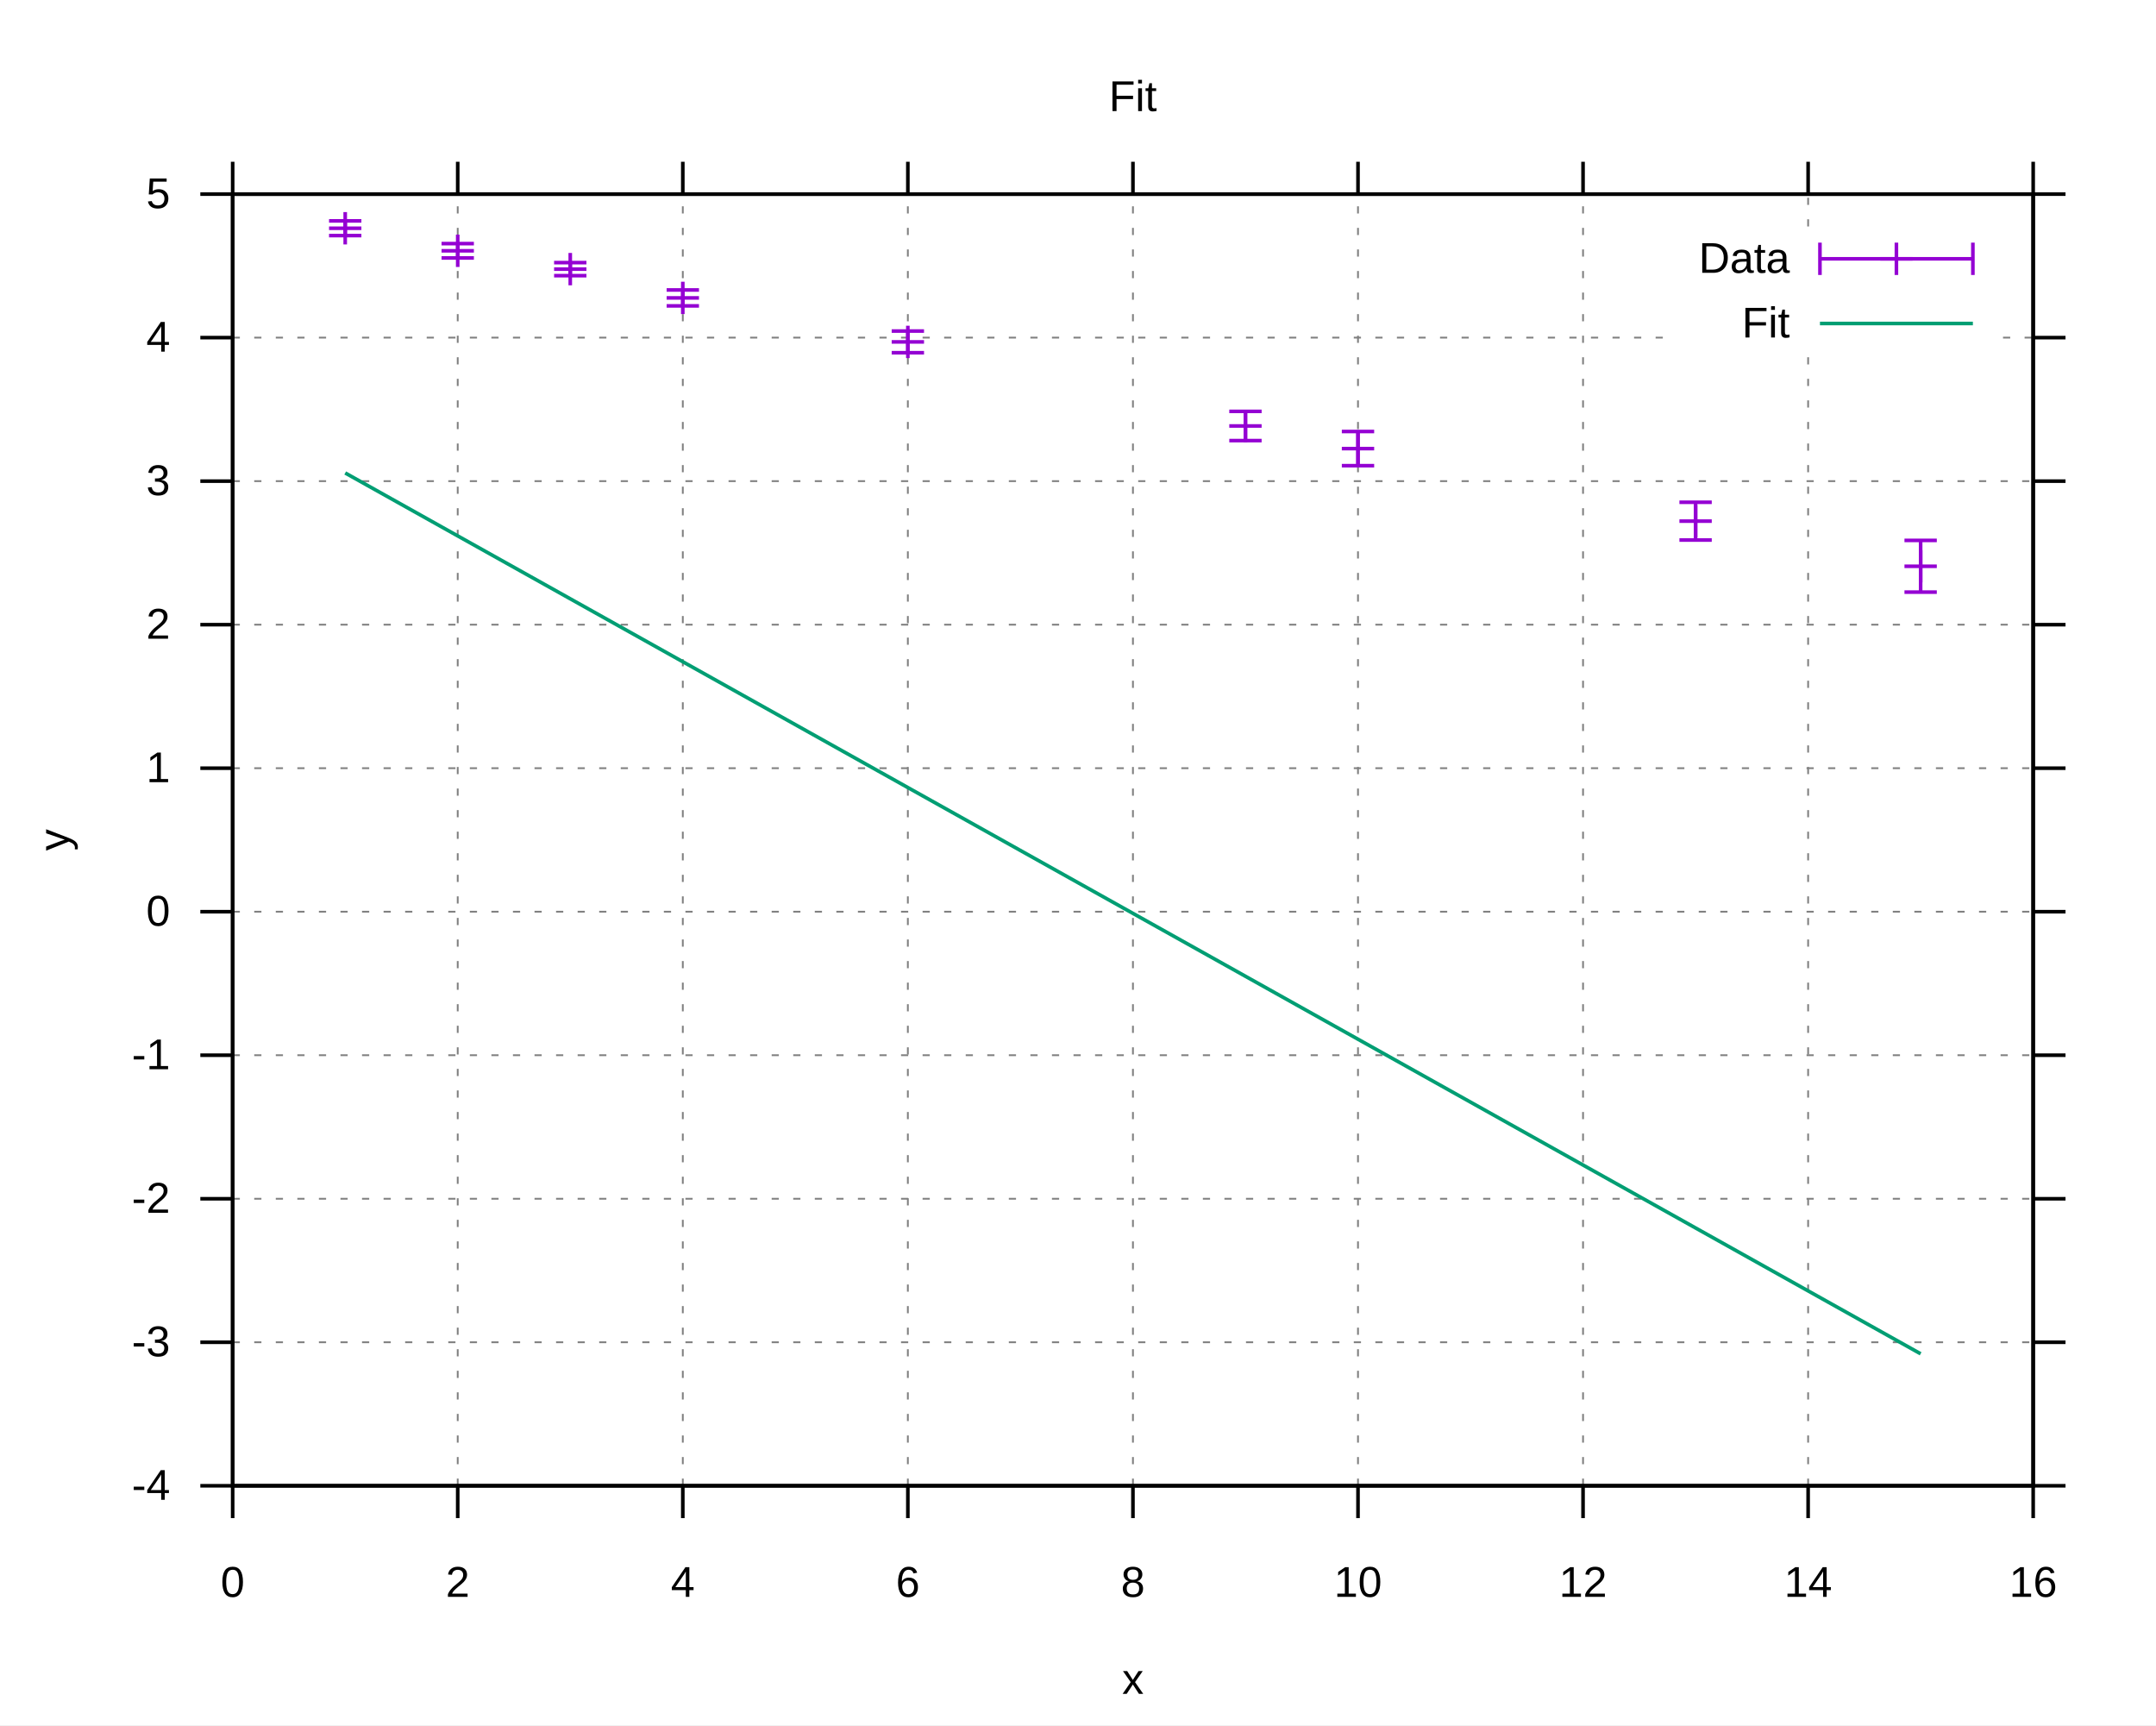
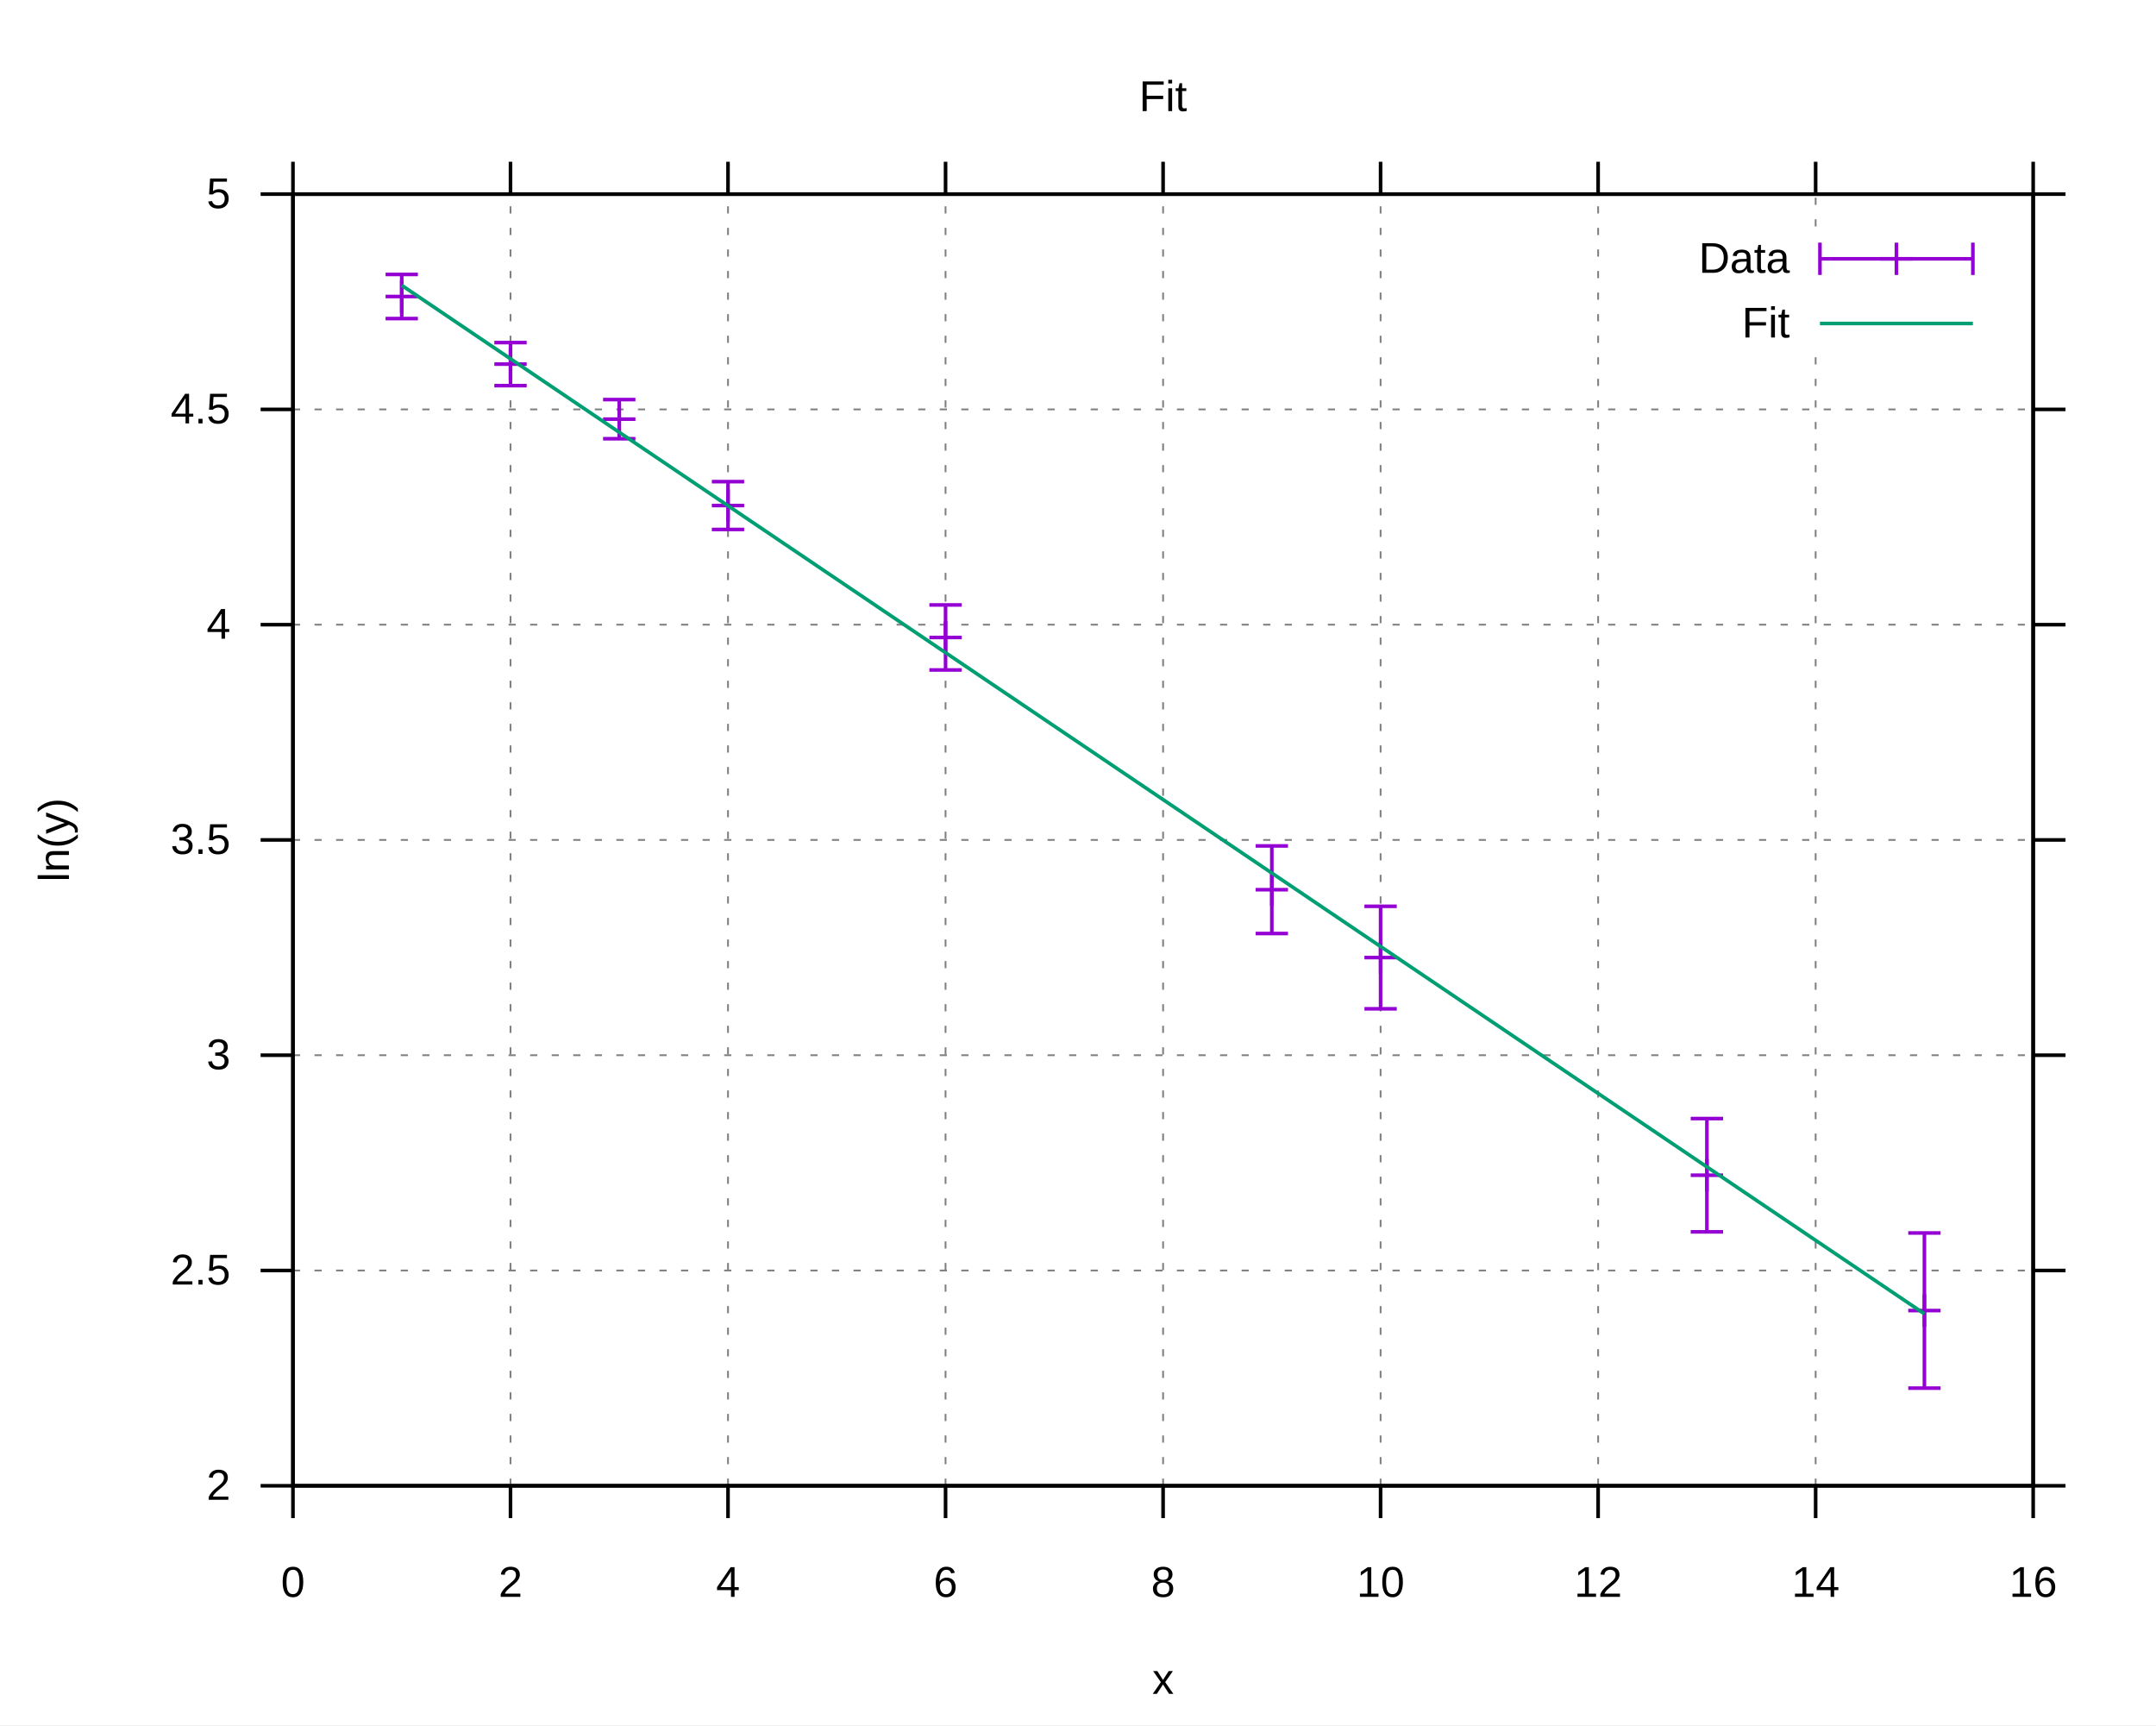
<svg xmlns="http://www.w3.org/2000/svg" xmlns:xlink="http://www.w3.org/1999/xlink" width="600" height="480" viewBox="0 0 600 480">
  <g id="gnuplot_canvas">
    <rect x="0" y="0" width="600" height="480" fill="#ffffff" />
    <defs>
      <circle id="gpDot" r="0.5" stroke-width="0.5" stroke="currentColor" />
      <path id="gpPt0" stroke-width="0.222" stroke="currentColor" d="M-1,0 h2 M0,-1 v2" />
      <path id="gpPt1" stroke-width="0.222" stroke="currentColor" d="M-1,-1 L1,1 M1,-1 L-1,1" />
      <path id="gpPt2" stroke-width="0.222" stroke="currentColor" d="M-1,0 L1,0 M0,-1 L0,1 M-1,-1 L1,1 M-1,1 L1,-1" />
      <rect id="gpPt3" stroke-width="0.222" stroke="currentColor" x="-1" y="-1" width="2" height="2" />
      <rect id="gpPt4" stroke-width="0.222" stroke="currentColor" fill="currentColor" x="-1" y="-1" width="2" height="2" />
      <circle id="gpPt5" stroke-width="0.222" stroke="currentColor" cx="0" cy="0" r="1" />
      <use xlink:href="#gpPt5" id="gpPt6" fill="currentColor" stroke="none" />
      <path id="gpPt7" stroke-width="0.222" stroke="currentColor" d="M0,-1.33 L-1.33,0.67 L1.33,0.67 z" />
      <use xlink:href="#gpPt7" id="gpPt8" fill="currentColor" stroke="none" />
      <use xlink:href="#gpPt7" id="gpPt9" stroke="currentColor" transform="rotate(180)" />
      <use xlink:href="#gpPt9" id="gpPt10" fill="currentColor" stroke="none" />
      <use xlink:href="#gpPt3" id="gpPt11" stroke="currentColor" transform="rotate(45)" />
      <use xlink:href="#gpPt11" id="gpPt12" fill="currentColor" stroke="none" />
      <path id="gpPt13" stroke-width="0.222" stroke="currentColor" d="M0,1.330 L1.265,0.411 L0.782,-1.067 L-0.782,-1.076 L-1.265,0.411 z" />
      <use xlink:href="#gpPt13" id="gpPt14" fill="currentColor" stroke="none" />
      <filter id="textbox" filterUnits="objectBoundingBox" x="0" y="0" height="1" width="1">
        <feFlood flood-color="#FFFFFF" flood-opacity="1" result="bgnd" />
        <feComposite in="SourceGraphic" in2="bgnd" operator="atop" />
      </filter>
      <filter id="greybox" filterUnits="objectBoundingBox" x="0" y="0" height="1" width="1">
        <feFlood flood-color="lightgrey" flood-opacity="1" result="grey" />
        <feComposite in="SourceGraphic" in2="grey" operator="atop" />
      </filter>
    </defs>
    <g fill="none" color="#FFFFFF" stroke="currentColor" stroke-width="1.00" stroke-linecap="butt" stroke-linejoin="miter">
</g>
    <g fill="none" color="black" stroke="currentColor" stroke-width="1.00" stroke-linecap="butt" stroke-linejoin="miter">
</g>
    <g fill="none" color="black" stroke="black" stroke-width="0.50" stroke-linecap="butt" stroke-linejoin="miter">
</g>
    <g fill="none" color="gray" stroke="currentColor" stroke-width="0.50" stroke-linecap="butt" stroke-linejoin="miter">
-       <path stroke="gray" stroke-dasharray="2,4" class="gridline" d="M64.75,413.40 L565.82,413.40  " />
-     </g>
-     <g fill="none" color="gray" stroke="gray" stroke-width="1.00" stroke-linecap="butt" stroke-linejoin="miter">
- </g>
-     <g fill="none" color="black" stroke="currentColor" stroke-width="1.00" stroke-linecap="butt" stroke-linejoin="miter">
-       <path stroke="black" d="M64.75,413.40 L55.75,413.40 M565.82,413.40 L574.82,413.40  " />
-       <g transform="translate(47.36,417.30)" stroke="none" fill="black" font-family="Arial" font-size="12.00" text-anchor="end">
-         <text>
-           <tspan font-family="Arial">-4</tspan>
-         </text>
-       </g>
-     </g>
-     <g fill="none" color="black" stroke="currentColor" stroke-width="1.00" stroke-linecap="butt" stroke-linejoin="miter">
- </g>
-     <g fill="none" color="black" stroke="black" stroke-width="0.50" stroke-linecap="butt" stroke-linejoin="miter">
- </g>
-     <g fill="none" color="gray" stroke="currentColor" stroke-width="0.50" stroke-linecap="butt" stroke-linejoin="miter">
-       <path stroke="gray" stroke-dasharray="2,4" class="gridline" d="M64.75,373.47 L565.82,373.47  " />
-     </g>
-     <g fill="none" color="gray" stroke="gray" stroke-width="1.00" stroke-linecap="butt" stroke-linejoin="miter">
- </g>
-     <g fill="none" color="black" stroke="currentColor" stroke-width="1.00" stroke-linecap="butt" stroke-linejoin="miter">
-       <path stroke="black" d="M64.75,373.47 L55.75,373.47 M565.82,373.47 L574.82,373.47  " />
-       <g transform="translate(47.36,377.37)" stroke="none" fill="black" font-family="Arial" font-size="12.00" text-anchor="end">
-         <text>
-           <tspan font-family="Arial">-3</tspan>
-         </text>
-       </g>
-     </g>
-     <g fill="none" color="black" stroke="currentColor" stroke-width="1.00" stroke-linecap="butt" stroke-linejoin="miter">
- </g>
-     <g fill="none" color="black" stroke="black" stroke-width="0.50" stroke-linecap="butt" stroke-linejoin="miter">
- </g>
-     <g fill="none" color="gray" stroke="currentColor" stroke-width="0.50" stroke-linecap="butt" stroke-linejoin="miter">
-       <path stroke="gray" stroke-dasharray="2,4" class="gridline" d="M64.75,333.54 L565.82,333.54  " />
-     </g>
-     <g fill="none" color="gray" stroke="gray" stroke-width="1.00" stroke-linecap="butt" stroke-linejoin="miter">
- </g>
-     <g fill="none" color="black" stroke="currentColor" stroke-width="1.00" stroke-linecap="butt" stroke-linejoin="miter">
-       <path stroke="black" d="M64.75,333.54 L55.75,333.54 M565.82,333.54 L574.82,333.54  " />
-       <g transform="translate(47.36,337.44)" stroke="none" fill="black" font-family="Arial" font-size="12.00" text-anchor="end">
-         <text>
-           <tspan font-family="Arial">-2</tspan>
-         </text>
-       </g>
-     </g>
-     <g fill="none" color="black" stroke="currentColor" stroke-width="1.00" stroke-linecap="butt" stroke-linejoin="miter">
- </g>
-     <g fill="none" color="black" stroke="black" stroke-width="0.50" stroke-linecap="butt" stroke-linejoin="miter">
- </g>
-     <g fill="none" color="gray" stroke="currentColor" stroke-width="0.50" stroke-linecap="butt" stroke-linejoin="miter">
-       <path stroke="gray" stroke-dasharray="2,4" class="gridline" d="M64.75,293.60 L565.82,293.60  " />
-     </g>
-     <g fill="none" color="gray" stroke="gray" stroke-width="1.00" stroke-linecap="butt" stroke-linejoin="miter">
- </g>
-     <g fill="none" color="black" stroke="currentColor" stroke-width="1.00" stroke-linecap="butt" stroke-linejoin="miter">
-       <path stroke="black" d="M64.75,293.60 L55.75,293.60 M565.82,293.60 L574.82,293.60  " />
-       <g transform="translate(47.36,297.50)" stroke="none" fill="black" font-family="Arial" font-size="12.00" text-anchor="end">
-         <text>
-           <tspan font-family="Arial">-1</tspan>
-         </text>
-       </g>
-     </g>
-     <g fill="none" color="black" stroke="currentColor" stroke-width="1.00" stroke-linecap="butt" stroke-linejoin="miter">
- </g>
-     <g fill="none" color="black" stroke="black" stroke-width="0.50" stroke-linecap="butt" stroke-linejoin="miter">
- </g>
-     <g fill="none" color="gray" stroke="currentColor" stroke-width="0.50" stroke-linecap="butt" stroke-linejoin="miter">
-       <path stroke="gray" stroke-dasharray="2,4" class="gridline" d="M64.75,253.67 L565.82,253.67  " />
-     </g>
-     <g fill="none" color="gray" stroke="gray" stroke-width="1.00" stroke-linecap="butt" stroke-linejoin="miter">
- </g>
-     <g fill="none" color="black" stroke="currentColor" stroke-width="1.00" stroke-linecap="butt" stroke-linejoin="miter">
-       <path stroke="black" d="M64.75,253.67 L55.75,253.67 M565.82,253.67 L574.82,253.67  " />
-       <g transform="translate(47.36,257.57)" stroke="none" fill="black" font-family="Arial" font-size="12.00" text-anchor="end">
+       <path stroke="gray" stroke-dasharray="2,4" class="gridline" d="M81.53,413.40 L565.82,413.40  " />
+     </g>
+     <g fill="none" color="gray" stroke="gray" stroke-width="1.00" stroke-linecap="butt" stroke-linejoin="miter">
+ </g>
+     <g fill="none" color="black" stroke="currentColor" stroke-width="1.00" stroke-linecap="butt" stroke-linejoin="miter">
+       <path stroke="black" d="M81.53,413.40 L72.53,413.40 M565.82,413.40 L574.82,413.40  " />
+       <g transform="translate(64.14,417.30)" stroke="none" fill="black" font-family="Arial" font-size="12.00" text-anchor="end">
+         <text>
+           <tspan font-family="Arial"> 2</tspan>
+         </text>
+       </g>
+     </g>
+     <g fill="none" color="black" stroke="currentColor" stroke-width="1.00" stroke-linecap="butt" stroke-linejoin="miter">
+ </g>
+     <g fill="none" color="black" stroke="black" stroke-width="0.50" stroke-linecap="butt" stroke-linejoin="miter">
+ </g>
+     <g fill="none" color="gray" stroke="currentColor" stroke-width="0.50" stroke-linecap="butt" stroke-linejoin="miter">
+       <path stroke="gray" stroke-dasharray="2,4" class="gridline" d="M81.53,353.50 L565.82,353.50  " />
+     </g>
+     <g fill="none" color="gray" stroke="gray" stroke-width="1.00" stroke-linecap="butt" stroke-linejoin="miter">
+ </g>
+     <g fill="none" color="black" stroke="currentColor" stroke-width="1.00" stroke-linecap="butt" stroke-linejoin="miter">
+       <path stroke="black" d="M81.53,353.50 L72.53,353.50 M565.82,353.50 L574.82,353.50  " />
+       <g transform="translate(64.14,357.40)" stroke="none" fill="black" font-family="Arial" font-size="12.00" text-anchor="end">
+         <text>
+           <tspan font-family="Arial"> 2.5</tspan>
+         </text>
+       </g>
+     </g>
+     <g fill="none" color="black" stroke="currentColor" stroke-width="1.00" stroke-linecap="butt" stroke-linejoin="miter">
+ </g>
+     <g fill="none" color="black" stroke="black" stroke-width="0.50" stroke-linecap="butt" stroke-linejoin="miter">
+ </g>
+     <g fill="none" color="gray" stroke="currentColor" stroke-width="0.50" stroke-linecap="butt" stroke-linejoin="miter">
+       <path stroke="gray" stroke-dasharray="2,4" class="gridline" d="M81.53,293.60 L565.82,293.60  " />
+     </g>
+     <g fill="none" color="gray" stroke="gray" stroke-width="1.00" stroke-linecap="butt" stroke-linejoin="miter">
+ </g>
+     <g fill="none" color="black" stroke="currentColor" stroke-width="1.00" stroke-linecap="butt" stroke-linejoin="miter">
+       <path stroke="black" d="M81.53,293.60 L72.53,293.60 M565.82,293.60 L574.82,293.60  " />
+       <g transform="translate(64.14,297.50)" stroke="none" fill="black" font-family="Arial" font-size="12.00" text-anchor="end">
+         <text>
+           <tspan font-family="Arial"> 3</tspan>
+         </text>
+       </g>
+     </g>
+     <g fill="none" color="black" stroke="currentColor" stroke-width="1.00" stroke-linecap="butt" stroke-linejoin="miter">
+ </g>
+     <g fill="none" color="black" stroke="black" stroke-width="0.50" stroke-linecap="butt" stroke-linejoin="miter">
+ </g>
+     <g fill="none" color="gray" stroke="currentColor" stroke-width="0.50" stroke-linecap="butt" stroke-linejoin="miter">
+       <path stroke="gray" stroke-dasharray="2,4" class="gridline" d="M81.53,233.70 L565.82,233.70  " />
+     </g>
+     <g fill="none" color="gray" stroke="gray" stroke-width="1.00" stroke-linecap="butt" stroke-linejoin="miter">
+ </g>
+     <g fill="none" color="black" stroke="currentColor" stroke-width="1.00" stroke-linecap="butt" stroke-linejoin="miter">
+       <path stroke="black" d="M81.53,233.70 L72.53,233.70 M565.82,233.70 L574.82,233.70  " />
+       <g transform="translate(64.14,237.60)" stroke="none" fill="black" font-family="Arial" font-size="12.00" text-anchor="end">
+         <text>
+           <tspan font-family="Arial"> 3.5</tspan>
+         </text>
+       </g>
+     </g>
+     <g fill="none" color="black" stroke="currentColor" stroke-width="1.00" stroke-linecap="butt" stroke-linejoin="miter">
+ </g>
+     <g fill="none" color="black" stroke="black" stroke-width="0.50" stroke-linecap="butt" stroke-linejoin="miter">
+ </g>
+     <g fill="none" color="gray" stroke="currentColor" stroke-width="0.50" stroke-linecap="butt" stroke-linejoin="miter">
+       <path stroke="gray" stroke-dasharray="2,4" class="gridline" d="M81.53,173.81 L565.82,173.81  " />
+     </g>
+     <g fill="none" color="gray" stroke="gray" stroke-width="1.00" stroke-linecap="butt" stroke-linejoin="miter">
+ </g>
+     <g fill="none" color="black" stroke="currentColor" stroke-width="1.00" stroke-linecap="butt" stroke-linejoin="miter">
+       <path stroke="black" d="M81.53,173.81 L72.53,173.81 M565.82,173.81 L574.82,173.81  " />
+       <g transform="translate(64.14,177.71)" stroke="none" fill="black" font-family="Arial" font-size="12.00" text-anchor="end">
+         <text>
+           <tspan font-family="Arial"> 4</tspan>
+         </text>
+       </g>
+     </g>
+     <g fill="none" color="black" stroke="currentColor" stroke-width="1.00" stroke-linecap="butt" stroke-linejoin="miter">
+ </g>
+     <g fill="none" color="black" stroke="black" stroke-width="0.50" stroke-linecap="butt" stroke-linejoin="miter">
+ </g>
+     <g fill="none" color="gray" stroke="currentColor" stroke-width="0.50" stroke-linecap="butt" stroke-linejoin="miter">
+       <path stroke="gray" stroke-dasharray="2,4" class="gridline" d="M81.53,113.91 L565.82,113.91  " />
+     </g>
+     <g fill="none" color="gray" stroke="gray" stroke-width="1.00" stroke-linecap="butt" stroke-linejoin="miter">
+ </g>
+     <g fill="none" color="black" stroke="currentColor" stroke-width="1.00" stroke-linecap="butt" stroke-linejoin="miter">
+       <path stroke="black" d="M81.53,113.91 L72.53,113.91 M565.82,113.91 L574.82,113.91  " />
+       <g transform="translate(64.14,117.81)" stroke="none" fill="black" font-family="Arial" font-size="12.00" text-anchor="end">
+         <text>
+           <tspan font-family="Arial"> 4.5</tspan>
+         </text>
+       </g>
+     </g>
+     <g fill="none" color="black" stroke="currentColor" stroke-width="1.00" stroke-linecap="butt" stroke-linejoin="miter">
+ </g>
+     <g fill="none" color="black" stroke="black" stroke-width="0.50" stroke-linecap="butt" stroke-linejoin="miter">
+ </g>
+     <g fill="none" color="gray" stroke="currentColor" stroke-width="0.50" stroke-linecap="butt" stroke-linejoin="miter">
+       <path stroke="gray" stroke-dasharray="2,4" class="gridline" d="M81.53,54.01 L565.82,54.01  " />
+     </g>
+     <g fill="none" color="gray" stroke="gray" stroke-width="1.00" stroke-linecap="butt" stroke-linejoin="miter">
+ </g>
+     <g fill="none" color="black" stroke="currentColor" stroke-width="1.00" stroke-linecap="butt" stroke-linejoin="miter">
+       <path stroke="black" d="M81.53,54.01 L72.53,54.01 M565.82,54.01 L574.82,54.01  " />
+       <g transform="translate(64.14,57.91)" stroke="none" fill="black" font-family="Arial" font-size="12.00" text-anchor="end">
+         <text>
+           <tspan font-family="Arial"> 5</tspan>
+         </text>
+       </g>
+     </g>
+     <g fill="none" color="black" stroke="currentColor" stroke-width="1.00" stroke-linecap="butt" stroke-linejoin="miter">
+ </g>
+     <g fill="none" color="black" stroke="black" stroke-width="0.50" stroke-linecap="butt" stroke-linejoin="miter">
+ </g>
+     <g fill="none" color="gray" stroke="currentColor" stroke-width="0.50" stroke-linecap="butt" stroke-linejoin="miter">
+       <path stroke="gray" stroke-dasharray="2,4" class="gridline" d="M81.53,413.40 L81.53,54.01  " />
+     </g>
+     <g fill="none" color="gray" stroke="gray" stroke-width="1.00" stroke-linecap="butt" stroke-linejoin="miter">
+ </g>
+     <g fill="none" color="black" stroke="currentColor" stroke-width="1.00" stroke-linecap="butt" stroke-linejoin="miter">
+       <path stroke="black" d="M81.53,413.40 L81.53,422.40 M81.53,54.01 L81.53,45.01  " />
+       <g transform="translate(81.53,444.30)" stroke="none" fill="black" font-family="Arial" font-size="12.00" text-anchor="middle">
        <text>
          <tspan font-family="Arial"> 0</tspan>
        </text>
      </g>
    </g>
    <g fill="none" color="black" stroke="currentColor" stroke-width="1.00" stroke-linecap="butt" stroke-linejoin="miter">
</g>
    <g fill="none" color="black" stroke="black" stroke-width="0.50" stroke-linecap="butt" stroke-linejoin="miter">
</g>
    <g fill="none" color="gray" stroke="currentColor" stroke-width="0.50" stroke-linecap="butt" stroke-linejoin="miter">
-       <path stroke="gray" stroke-dasharray="2,4" class="gridline" d="M64.75,213.74 L565.82,213.74  " />
-     </g>
-     <g fill="none" color="gray" stroke="gray" stroke-width="1.00" stroke-linecap="butt" stroke-linejoin="miter">
- </g>
-     <g fill="none" color="black" stroke="currentColor" stroke-width="1.00" stroke-linecap="butt" stroke-linejoin="miter">
-       <path stroke="black" d="M64.75,213.74 L55.75,213.74 M565.82,213.74 L574.82,213.74  " />
-       <g transform="translate(47.36,217.64)" stroke="none" fill="black" font-family="Arial" font-size="12.00" text-anchor="end">
-         <text>
-           <tspan font-family="Arial"> 1</tspan>
-         </text>
-       </g>
-     </g>
-     <g fill="none" color="black" stroke="currentColor" stroke-width="1.00" stroke-linecap="butt" stroke-linejoin="miter">
- </g>
-     <g fill="none" color="black" stroke="black" stroke-width="0.50" stroke-linecap="butt" stroke-linejoin="miter">
- </g>
-     <g fill="none" color="gray" stroke="currentColor" stroke-width="0.50" stroke-linecap="butt" stroke-linejoin="miter">
-       <path stroke="gray" stroke-dasharray="2,4" class="gridline" d="M64.75,173.81 L565.82,173.81  " />
-     </g>
-     <g fill="none" color="gray" stroke="gray" stroke-width="1.00" stroke-linecap="butt" stroke-linejoin="miter">
- </g>
-     <g fill="none" color="black" stroke="currentColor" stroke-width="1.00" stroke-linecap="butt" stroke-linejoin="miter">
-       <path stroke="black" d="M64.75,173.81 L55.75,173.81 M565.82,173.81 L574.82,173.81  " />
-       <g transform="translate(47.36,177.71)" stroke="none" fill="black" font-family="Arial" font-size="12.00" text-anchor="end">
+       <path stroke="gray" stroke-dasharray="2,4" class="gridline" d="M142.07,413.40 L142.07,54.01  " />
+     </g>
+     <g fill="none" color="gray" stroke="gray" stroke-width="1.00" stroke-linecap="butt" stroke-linejoin="miter">
+ </g>
+     <g fill="none" color="black" stroke="currentColor" stroke-width="1.00" stroke-linecap="butt" stroke-linejoin="miter">
+       <path stroke="black" d="M142.07,413.40 L142.07,422.40 M142.07,54.01 L142.07,45.01  " />
+       <g transform="translate(142.07,444.30)" stroke="none" fill="black" font-family="Arial" font-size="12.00" text-anchor="middle">
        <text>
          <tspan font-family="Arial"> 2</tspan>
        </text>
      </g>
    </g>
    <g fill="none" color="black" stroke="currentColor" stroke-width="1.00" stroke-linecap="butt" stroke-linejoin="miter">
</g>
    <g fill="none" color="black" stroke="black" stroke-width="0.50" stroke-linecap="butt" stroke-linejoin="miter">
</g>
    <g fill="none" color="gray" stroke="currentColor" stroke-width="0.50" stroke-linecap="butt" stroke-linejoin="miter">
-       <path stroke="gray" stroke-dasharray="2,4" class="gridline" d="M64.75,133.87 L565.82,133.87  " />
-     </g>
-     <g fill="none" color="gray" stroke="gray" stroke-width="1.00" stroke-linecap="butt" stroke-linejoin="miter">
- </g>
-     <g fill="none" color="black" stroke="currentColor" stroke-width="1.00" stroke-linecap="butt" stroke-linejoin="miter">
-       <path stroke="black" d="M64.75,133.87 L55.75,133.87 M565.82,133.87 L574.82,133.87  " />
-       <g transform="translate(47.36,137.77)" stroke="none" fill="black" font-family="Arial" font-size="12.00" text-anchor="end">
-         <text>
-           <tspan font-family="Arial"> 3</tspan>
-         </text>
-       </g>
-     </g>
-     <g fill="none" color="black" stroke="currentColor" stroke-width="1.00" stroke-linecap="butt" stroke-linejoin="miter">
- </g>
-     <g fill="none" color="black" stroke="black" stroke-width="0.50" stroke-linecap="butt" stroke-linejoin="miter">
- </g>
-     <g fill="none" color="gray" stroke="currentColor" stroke-width="0.50" stroke-linecap="butt" stroke-linejoin="miter">
-       <path stroke="gray" stroke-dasharray="2,4" class="gridline" d="M64.75,93.94 L464.53,93.94 M557.43,93.94 L565.82,93.94  " />
-     </g>
-     <g fill="none" color="gray" stroke="gray" stroke-width="1.00" stroke-linecap="butt" stroke-linejoin="miter">
- </g>
-     <g fill="none" color="black" stroke="currentColor" stroke-width="1.00" stroke-linecap="butt" stroke-linejoin="miter">
-       <path stroke="black" d="M64.75,93.94 L55.75,93.94 M565.82,93.94 L574.82,93.94  " />
-       <g transform="translate(47.36,97.84)" stroke="none" fill="black" font-family="Arial" font-size="12.00" text-anchor="end">
+       <path stroke="gray" stroke-dasharray="2,4" class="gridline" d="M202.60,413.40 L202.60,54.01  " />
+     </g>
+     <g fill="none" color="gray" stroke="gray" stroke-width="1.00" stroke-linecap="butt" stroke-linejoin="miter">
+ </g>
+     <g fill="none" color="black" stroke="currentColor" stroke-width="1.00" stroke-linecap="butt" stroke-linejoin="miter">
+       <path stroke="black" d="M202.60,413.40 L202.60,422.40 M202.60,54.01 L202.60,45.01  " />
+       <g transform="translate(202.60,444.30)" stroke="none" fill="black" font-family="Arial" font-size="12.00" text-anchor="middle">
        <text>
          <tspan font-family="Arial"> 4</tspan>
        </text>
      </g>
    </g>
    <g fill="none" color="black" stroke="currentColor" stroke-width="1.00" stroke-linecap="butt" stroke-linejoin="miter">
</g>
    <g fill="none" color="black" stroke="black" stroke-width="0.50" stroke-linecap="butt" stroke-linejoin="miter">
</g>
    <g fill="none" color="gray" stroke="currentColor" stroke-width="0.50" stroke-linecap="butt" stroke-linejoin="miter">
-       <path stroke="gray" stroke-dasharray="2,4" class="gridline" d="M64.75,54.01 L565.82,54.01  " />
-     </g>
-     <g fill="none" color="gray" stroke="gray" stroke-width="1.00" stroke-linecap="butt" stroke-linejoin="miter">
- </g>
-     <g fill="none" color="black" stroke="currentColor" stroke-width="1.00" stroke-linecap="butt" stroke-linejoin="miter">
-       <path stroke="black" d="M64.75,54.01 L55.75,54.01 M565.82,54.01 L574.82,54.01  " />
-       <g transform="translate(47.36,57.91)" stroke="none" fill="black" font-family="Arial" font-size="12.00" text-anchor="end">
-         <text>
-           <tspan font-family="Arial"> 5</tspan>
-         </text>
-       </g>
-     </g>
-     <g fill="none" color="black" stroke="currentColor" stroke-width="1.00" stroke-linecap="butt" stroke-linejoin="miter">
- </g>
-     <g fill="none" color="black" stroke="black" stroke-width="0.50" stroke-linecap="butt" stroke-linejoin="miter">
- </g>
-     <g fill="none" color="gray" stroke="currentColor" stroke-width="0.50" stroke-linecap="butt" stroke-linejoin="miter">
-       <path stroke="gray" stroke-dasharray="2,4" class="gridline" d="M64.75,413.40 L64.75,54.01  " />
-     </g>
-     <g fill="none" color="gray" stroke="gray" stroke-width="1.00" stroke-linecap="butt" stroke-linejoin="miter">
- </g>
-     <g fill="none" color="black" stroke="currentColor" stroke-width="1.00" stroke-linecap="butt" stroke-linejoin="miter">
-       <path stroke="black" d="M64.75,413.40 L64.75,422.40 M64.75,54.01 L64.75,45.01  " />
-       <g transform="translate(64.75,444.30)" stroke="none" fill="black" font-family="Arial" font-size="12.00" text-anchor="middle">
-         <text>
-           <tspan font-family="Arial"> 0</tspan>
-         </text>
-       </g>
-     </g>
-     <g fill="none" color="black" stroke="currentColor" stroke-width="1.00" stroke-linecap="butt" stroke-linejoin="miter">
- </g>
-     <g fill="none" color="black" stroke="black" stroke-width="0.50" stroke-linecap="butt" stroke-linejoin="miter">
- </g>
-     <g fill="none" color="gray" stroke="currentColor" stroke-width="0.50" stroke-linecap="butt" stroke-linejoin="miter">
-       <path stroke="gray" stroke-dasharray="2,4" class="gridline" d="M127.38,413.40 L127.38,54.01  " />
-     </g>
-     <g fill="none" color="gray" stroke="gray" stroke-width="1.00" stroke-linecap="butt" stroke-linejoin="miter">
- </g>
-     <g fill="none" color="black" stroke="currentColor" stroke-width="1.00" stroke-linecap="butt" stroke-linejoin="miter">
-       <path stroke="black" d="M127.38,413.40 L127.38,422.40 M127.38,54.01 L127.38,45.01  " />
-       <g transform="translate(127.38,444.30)" stroke="none" fill="black" font-family="Arial" font-size="12.00" text-anchor="middle">
-         <text>
-           <tspan font-family="Arial"> 2</tspan>
-         </text>
-       </g>
-     </g>
-     <g fill="none" color="black" stroke="currentColor" stroke-width="1.00" stroke-linecap="butt" stroke-linejoin="miter">
- </g>
-     <g fill="none" color="black" stroke="black" stroke-width="0.50" stroke-linecap="butt" stroke-linejoin="miter">
- </g>
-     <g fill="none" color="gray" stroke="currentColor" stroke-width="0.50" stroke-linecap="butt" stroke-linejoin="miter">
-       <path stroke="gray" stroke-dasharray="2,4" class="gridline" d="M190.02,413.40 L190.02,54.01  " />
-     </g>
-     <g fill="none" color="gray" stroke="gray" stroke-width="1.00" stroke-linecap="butt" stroke-linejoin="miter">
- </g>
-     <g fill="none" color="black" stroke="currentColor" stroke-width="1.00" stroke-linecap="butt" stroke-linejoin="miter">
-       <path stroke="black" d="M190.02,413.40 L190.02,422.40 M190.02,54.01 L190.02,45.01  " />
-       <g transform="translate(190.02,444.30)" stroke="none" fill="black" font-family="Arial" font-size="12.00" text-anchor="middle">
-         <text>
-           <tspan font-family="Arial"> 4</tspan>
-         </text>
-       </g>
-     </g>
-     <g fill="none" color="black" stroke="currentColor" stroke-width="1.00" stroke-linecap="butt" stroke-linejoin="miter">
- </g>
-     <g fill="none" color="black" stroke="black" stroke-width="0.50" stroke-linecap="butt" stroke-linejoin="miter">
- </g>
-     <g fill="none" color="gray" stroke="currentColor" stroke-width="0.50" stroke-linecap="butt" stroke-linejoin="miter">
-       <path stroke="gray" stroke-dasharray="2,4" class="gridline" d="M252.65,413.40 L252.65,54.01  " />
-     </g>
-     <g fill="none" color="gray" stroke="gray" stroke-width="1.00" stroke-linecap="butt" stroke-linejoin="miter">
- </g>
-     <g fill="none" color="black" stroke="currentColor" stroke-width="1.00" stroke-linecap="butt" stroke-linejoin="miter">
-       <path stroke="black" d="M252.65,413.40 L252.65,422.40 M252.65,54.01 L252.65,45.01  " />
-       <g transform="translate(252.65,444.30)" stroke="none" fill="black" font-family="Arial" font-size="12.00" text-anchor="middle">
+       <path stroke="gray" stroke-dasharray="2,4" class="gridline" d="M263.14,413.40 L263.14,54.01  " />
+     </g>
+     <g fill="none" color="gray" stroke="gray" stroke-width="1.00" stroke-linecap="butt" stroke-linejoin="miter">
+ </g>
+     <g fill="none" color="black" stroke="currentColor" stroke-width="1.00" stroke-linecap="butt" stroke-linejoin="miter">
+       <path stroke="black" d="M263.14,413.40 L263.14,422.40 M263.14,54.01 L263.14,45.01  " />
+       <g transform="translate(263.14,444.30)" stroke="none" fill="black" font-family="Arial" font-size="12.00" text-anchor="middle">
        <text>
          <tspan font-family="Arial"> 6</tspan>
        </text>
      </g>
    </g>
    <g fill="none" color="black" stroke="currentColor" stroke-width="1.00" stroke-linecap="butt" stroke-linejoin="miter">
</g>
    <g fill="none" color="black" stroke="black" stroke-width="0.50" stroke-linecap="butt" stroke-linejoin="miter">
</g>
    <g fill="none" color="gray" stroke="currentColor" stroke-width="0.50" stroke-linecap="butt" stroke-linejoin="miter">
-       <path stroke="gray" stroke-dasharray="2,4" class="gridline" d="M315.29,413.40 L315.29,54.01  " />
-     </g>
-     <g fill="none" color="gray" stroke="gray" stroke-width="1.00" stroke-linecap="butt" stroke-linejoin="miter">
- </g>
-     <g fill="none" color="black" stroke="currentColor" stroke-width="1.00" stroke-linecap="butt" stroke-linejoin="miter">
-       <path stroke="black" d="M315.29,413.40 L315.29,422.40 M315.29,54.01 L315.29,45.01  " />
-       <g transform="translate(315.29,444.30)" stroke="none" fill="black" font-family="Arial" font-size="12.00" text-anchor="middle">
+       <path stroke="gray" stroke-dasharray="2,4" class="gridline" d="M323.68,413.40 L323.68,54.01  " />
+     </g>
+     <g fill="none" color="gray" stroke="gray" stroke-width="1.00" stroke-linecap="butt" stroke-linejoin="miter">
+ </g>
+     <g fill="none" color="black" stroke="currentColor" stroke-width="1.00" stroke-linecap="butt" stroke-linejoin="miter">
+       <path stroke="black" d="M323.68,413.40 L323.68,422.40 M323.68,54.01 L323.68,45.01  " />
+       <g transform="translate(323.68,444.30)" stroke="none" fill="black" font-family="Arial" font-size="12.00" text-anchor="middle">
        <text>
          <tspan font-family="Arial"> 8</tspan>
        </text>
      </g>
    </g>
    <g fill="none" color="black" stroke="currentColor" stroke-width="1.00" stroke-linecap="butt" stroke-linejoin="miter">
</g>
    <g fill="none" color="black" stroke="black" stroke-width="0.50" stroke-linecap="butt" stroke-linejoin="miter">
</g>
    <g fill="none" color="gray" stroke="currentColor" stroke-width="0.50" stroke-linecap="butt" stroke-linejoin="miter">
-       <path stroke="gray" stroke-dasharray="2,4" class="gridline" d="M377.92,413.40 L377.92,54.01  " />
-     </g>
-     <g fill="none" color="gray" stroke="gray" stroke-width="1.00" stroke-linecap="butt" stroke-linejoin="miter">
- </g>
-     <g fill="none" color="black" stroke="currentColor" stroke-width="1.00" stroke-linecap="butt" stroke-linejoin="miter">
-       <path stroke="black" d="M377.92,413.40 L377.92,422.40 M377.92,54.01 L377.92,45.01  " />
-       <g transform="translate(377.92,444.30)" stroke="none" fill="black" font-family="Arial" font-size="12.00" text-anchor="middle">
+       <path stroke="gray" stroke-dasharray="2,4" class="gridline" d="M384.21,413.40 L384.21,54.01  " />
+     </g>
+     <g fill="none" color="gray" stroke="gray" stroke-width="1.00" stroke-linecap="butt" stroke-linejoin="miter">
+ </g>
+     <g fill="none" color="black" stroke="currentColor" stroke-width="1.00" stroke-linecap="butt" stroke-linejoin="miter">
+       <path stroke="black" d="M384.21,413.40 L384.21,422.40 M384.21,54.01 L384.21,45.01  " />
+       <g transform="translate(384.21,444.30)" stroke="none" fill="black" font-family="Arial" font-size="12.00" text-anchor="middle">
        <text>
          <tspan font-family="Arial"> 10</tspan>
        </text>
      </g>
    </g>
    <g fill="none" color="black" stroke="currentColor" stroke-width="1.00" stroke-linecap="butt" stroke-linejoin="miter">
</g>
    <g fill="none" color="black" stroke="black" stroke-width="0.50" stroke-linecap="butt" stroke-linejoin="miter">
</g>
    <g fill="none" color="gray" stroke="currentColor" stroke-width="0.50" stroke-linecap="butt" stroke-linejoin="miter">
-       <path stroke="gray" stroke-dasharray="2,4" class="gridline" d="M440.55,413.40 L440.55,54.01  " />
-     </g>
-     <g fill="none" color="gray" stroke="gray" stroke-width="1.00" stroke-linecap="butt" stroke-linejoin="miter">
- </g>
-     <g fill="none" color="black" stroke="currentColor" stroke-width="1.00" stroke-linecap="butt" stroke-linejoin="miter">
-       <path stroke="black" d="M440.55,413.40 L440.55,422.40 M440.55,54.01 L440.55,45.01  " />
-       <g transform="translate(440.55,444.30)" stroke="none" fill="black" font-family="Arial" font-size="12.00" text-anchor="middle">
+       <path stroke="gray" stroke-dasharray="2,4" class="gridline" d="M444.75,413.40 L444.75,54.01  " />
+     </g>
+     <g fill="none" color="gray" stroke="gray" stroke-width="1.00" stroke-linecap="butt" stroke-linejoin="miter">
+ </g>
+     <g fill="none" color="black" stroke="currentColor" stroke-width="1.00" stroke-linecap="butt" stroke-linejoin="miter">
+       <path stroke="black" d="M444.75,413.40 L444.75,422.40 M444.75,54.01 L444.75,45.01  " />
+       <g transform="translate(444.75,444.30)" stroke="none" fill="black" font-family="Arial" font-size="12.00" text-anchor="middle">
        <text>
          <tspan font-family="Arial"> 12</tspan>
        </text>
      </g>
    </g>
    <g fill="none" color="black" stroke="currentColor" stroke-width="1.00" stroke-linecap="butt" stroke-linejoin="miter">
</g>
    <g fill="none" color="black" stroke="black" stroke-width="0.50" stroke-linecap="butt" stroke-linejoin="miter">
</g>
    <g fill="none" color="gray" stroke="currentColor" stroke-width="0.50" stroke-linecap="butt" stroke-linejoin="miter">
-       <path stroke="gray" stroke-dasharray="2,4" class="gridline" d="M503.19,413.40 L503.19,99.01 M503.19,63.01 L503.19,54.01  " />
-     </g>
-     <g fill="none" color="gray" stroke="gray" stroke-width="1.00" stroke-linecap="butt" stroke-linejoin="miter">
- </g>
-     <g fill="none" color="black" stroke="currentColor" stroke-width="1.00" stroke-linecap="butt" stroke-linejoin="miter">
-       <path stroke="black" d="M503.19,413.40 L503.19,422.40 M503.19,54.01 L503.19,45.01  " />
-       <g transform="translate(503.19,444.30)" stroke="none" fill="black" font-family="Arial" font-size="12.00" text-anchor="middle">
+       <path stroke="gray" stroke-dasharray="2,4" class="gridline" d="M505.28,413.40 L505.28,99.01 M505.28,63.01 L505.28,54.01  " />
+     </g>
+     <g fill="none" color="gray" stroke="gray" stroke-width="1.00" stroke-linecap="butt" stroke-linejoin="miter">
+ </g>
+     <g fill="none" color="black" stroke="currentColor" stroke-width="1.00" stroke-linecap="butt" stroke-linejoin="miter">
+       <path stroke="black" d="M505.28,413.40 L505.28,422.40 M505.28,54.01 L505.28,45.01  " />
+       <g transform="translate(505.28,444.30)" stroke="none" fill="black" font-family="Arial" font-size="12.00" text-anchor="middle">
        <text>
          <tspan font-family="Arial"> 14</tspan>
        </text>
      </g>
    </g>
    <g fill="none" color="black" stroke="currentColor" stroke-width="1.00" stroke-linecap="butt" stroke-linejoin="miter">
</g>
    <g fill="none" color="black" stroke="black" stroke-width="0.50" stroke-linecap="butt" stroke-linejoin="miter">
</g>
    <g fill="none" color="gray" stroke="currentColor" stroke-width="0.50" stroke-linecap="butt" stroke-linejoin="miter">
      <path stroke="gray" stroke-dasharray="2,4" class="gridline" d="M565.82,413.40 L565.82,54.01  " />
    </g>
    <g fill="none" color="gray" stroke="gray" stroke-width="1.00" stroke-linecap="butt" stroke-linejoin="miter">
</g>
    <g fill="none" color="black" stroke="currentColor" stroke-width="1.00" stroke-linecap="butt" stroke-linejoin="miter">
      <path stroke="black" d="M565.82,413.40 L565.82,422.40 M565.82,54.01 L565.82,45.01  " />
      <g transform="translate(565.82,444.30)" stroke="none" fill="black" font-family="Arial" font-size="12.00" text-anchor="middle">
        <text>
          <tspan font-family="Arial"> 16</tspan>
        </text>
      </g>
    </g>
    <g fill="none" color="black" stroke="currentColor" stroke-width="1.00" stroke-linecap="butt" stroke-linejoin="miter">
</g>
    <g fill="none" color="black" stroke="currentColor" stroke-width="1.00" stroke-linecap="butt" stroke-linejoin="miter">
-       <path stroke="black" d="M64.75,54.01 L64.75,413.40 L565.82,413.40 L565.82,54.01 L64.75,54.01 Z  " />
+       <path stroke="black" d="M81.53,54.01 L81.53,413.40 L565.82,413.40 L565.82,54.01 L81.53,54.01 Z  " />
    </g>
    <g fill="none" color="black" stroke="currentColor" stroke-width="1.00" stroke-linecap="butt" stroke-linejoin="miter">
      <g transform="translate(19.18,233.71) rotate(270)" stroke="none" fill="black" font-family="Arial" font-size="12.00" text-anchor="middle">
        <text>
-           <tspan font-family="Arial">y</tspan>
-         </text>
-       </g>
-     </g>
-     <g fill="none" color="black" stroke="currentColor" stroke-width="1.00" stroke-linecap="butt" stroke-linejoin="miter">
-       <g transform="translate(315.28,471.30)" stroke="none" fill="black" font-family="Arial" font-size="12.00" text-anchor="middle">
+           <tspan font-family="Arial">ln(y)</tspan>
+         </text>
+       </g>
+     </g>
+     <g fill="none" color="black" stroke="currentColor" stroke-width="1.00" stroke-linecap="butt" stroke-linejoin="miter">
+       <g transform="translate(323.67,471.30)" stroke="none" fill="black" font-family="Arial" font-size="12.00" text-anchor="middle">
        <text>
          <tspan font-family="Arial">x</tspan>
        </text>
      </g>
    </g>
    <g fill="none" color="black" stroke="currentColor" stroke-width="1.00" stroke-linecap="butt" stroke-linejoin="miter">
</g>
    <g id="gnuplot_plot_1">
      <g fill="none" color="black" stroke="currentColor" stroke-width="1.00" stroke-linecap="butt" stroke-linejoin="miter">
        <g transform="translate(498.09,75.91)" stroke="none" fill="black" font-family="Arial" font-size="12.00" text-anchor="end">
          <text>
            <tspan font-family="Arial">Data</tspan>
          </text>
        </g>
      </g>
      <g fill="none" color="black" stroke="currentColor" stroke-width="1.00" stroke-linecap="butt" stroke-linejoin="miter">
-         <path stroke="rgb(148,   0, 211)" d="M506.48,72.01 L549.04,72.01 M506.48,67.51 L506.48,76.51 M549.04,67.51 L549.04,76.51 M96.07,65.55 L96.07,61.46   M91.57,65.55 L100.57,65.55 M91.57,61.46 L100.57,61.46 M127.38,71.77 L127.38,67.78 M122.88,71.77 L131.88,71.77   M122.88,67.78 L131.88,67.78 M158.70,76.70 L158.70,73.07 M154.20,76.70 L163.20,76.70 M154.20,73.07 L163.20,73.07   M190.02,85.11 L190.02,80.68 M185.52,85.11 L194.52,85.11 M185.52,80.68 L194.52,80.68 M252.65,98.14 L252.65,92.11   M248.15,98.14 L257.15,98.14 M248.15,92.11 L257.15,92.11 M346.60,122.59 L346.60,114.46 M342.10,122.59 L351.10,122.59   M342.10,114.46 L351.10,114.46 M377.92,129.57 L377.92,120.06 M373.42,129.57 L382.42,129.57 M373.42,120.06 L382.42,120.06   M471.87,150.26 L471.87,139.75 M467.37,150.26 L476.37,150.26 M467.37,139.75 L476.37,139.75 M534.50,164.75 L534.50,150.36   M530.00,164.75 L539.00,164.75 M530.00,150.36 L539.00,150.36  " />
-       </g>
-       <g fill="none" color="black" stroke="currentColor" stroke-width="1.00" stroke-linecap="butt" stroke-linejoin="miter">
-         <use xlink:href="#gpPt0" transform="translate(96.07,63.51) scale(4.50)" color="rgb(148,   0, 211)" />
-         <use xlink:href="#gpPt0" transform="translate(127.38,69.78) scale(4.50)" color="rgb(148,   0, 211)" />
-         <use xlink:href="#gpPt0" transform="translate(158.70,74.88) scale(4.50)" color="rgb(148,   0, 211)" />
-         <use xlink:href="#gpPt0" transform="translate(190.02,82.89) scale(4.50)" color="rgb(148,   0, 211)" />
-         <use xlink:href="#gpPt0" transform="translate(252.65,95.13) scale(4.50)" color="rgb(148,   0, 211)" />
-         <use xlink:href="#gpPt0" transform="translate(346.60,118.52) scale(4.50)" color="rgb(148,   0, 211)" />
-         <use xlink:href="#gpPt0" transform="translate(377.92,124.82) scale(4.50)" color="rgb(148,   0, 211)" />
-         <use xlink:href="#gpPt0" transform="translate(471.87,145.00) scale(4.50)" color="rgb(148,   0, 211)" />
-         <use xlink:href="#gpPt0" transform="translate(534.50,157.56) scale(4.50)" color="rgb(148,   0, 211)" />
+         <path stroke="rgb(148,   0, 211)" d="M506.48,72.01 L549.04,72.01 M506.48,67.51 L506.48,76.51 M549.04,67.51 L549.04,76.51 M111.80,88.64 L111.80,76.36   M107.30,88.64 L116.30,88.64 M107.30,76.36 L116.30,76.36 M142.07,107.30 L142.07,95.32 M137.57,107.30 L146.57,107.30   M137.57,95.32 L146.57,95.32 M172.33,122.07 L172.33,111.18 M167.83,122.07 L176.83,122.07 M167.83,111.18 L176.83,111.18   M202.60,147.32 L202.60,134.01 M198.10,147.32 L207.10,147.32 M198.10,134.01 L207.10,134.01 M263.14,186.41 L263.14,168.32   M258.64,186.41 L267.64,186.41 M258.64,168.32 L267.64,168.32 M353.94,259.74 L353.94,235.37 M349.44,259.74 L358.44,259.74   M349.44,235.37 L358.44,235.37 M384.21,280.69 L384.21,252.17 M379.71,280.69 L388.71,280.69 M379.71,252.17 L388.71,252.17   M475.02,342.75 L475.02,311.23 M470.52,342.75 L479.52,342.75 M470.52,311.23 L479.52,311.23 M535.55,386.23 L535.55,343.06   M531.05,386.23 L540.05,386.23 M531.05,343.06 L540.05,343.06  " />
+       </g>
+       <g fill="none" color="black" stroke="currentColor" stroke-width="1.00" stroke-linecap="butt" stroke-linejoin="miter">
+         <use xlink:href="#gpPt0" transform="translate(111.80,82.50) scale(4.50)" color="rgb(148,   0, 211)" />
+         <use xlink:href="#gpPt0" transform="translate(142.07,101.31) scale(4.50)" color="rgb(148,   0, 211)" />
+         <use xlink:href="#gpPt0" transform="translate(172.33,116.62) scale(4.50)" color="rgb(148,   0, 211)" />
+         <use xlink:href="#gpPt0" transform="translate(202.60,140.66) scale(4.50)" color="rgb(148,   0, 211)" />
+         <use xlink:href="#gpPt0" transform="translate(263.14,177.37) scale(4.50)" color="rgb(148,   0, 211)" />
+         <use xlink:href="#gpPt0" transform="translate(353.94,247.55) scale(4.50)" color="rgb(148,   0, 211)" />
+         <use xlink:href="#gpPt0" transform="translate(384.21,266.43) scale(4.50)" color="rgb(148,   0, 211)" />
+         <use xlink:href="#gpPt0" transform="translate(475.02,326.99) scale(4.50)" color="rgb(148,   0, 211)" />
+         <use xlink:href="#gpPt0" transform="translate(535.55,364.65) scale(4.50)" color="rgb(148,   0, 211)" />
        <use xlink:href="#gpPt0" transform="translate(527.76,72.01) scale(4.50)" color="rgb(148,   0, 211)" />
      </g>
    </g>
    <g id="gnuplot_plot_2">
      <g fill="none" color="black" stroke="currentColor" stroke-width="1.00" stroke-linecap="butt" stroke-linejoin="miter">
        <g transform="translate(498.09,93.91)" stroke="none" fill="black" font-family="Arial" font-size="12.00" text-anchor="end">
          <text>
            <tspan font-family="Arial">Fit</tspan>
          </text>
        </g>
      </g>
      <g fill="none" color="black" stroke="currentColor" stroke-width="1.00" stroke-linecap="butt" stroke-linejoin="miter">
-         <path stroke="rgb(  0, 158, 115)" d="M506.48,90.01 L549.04,90.01 M96.07,131.60 L127.38,149.11 L158.70,166.61 L190.02,184.12 L252.65,219.13 L346.60,271.64   L377.92,289.15 L471.87,341.67 L534.50,376.68  " />
+         <path stroke="rgb(  0, 158, 115)" d="M506.48,90.01 L549.04,90.01 M111.80,79.40 L142.07,99.84 L172.33,120.28 L202.60,140.72 L263.14,181.60 L353.94,242.92   L384.21,263.36 L475.02,324.68 L535.55,365.56  " />
      </g>
    </g>
    <g fill="none" color="#FFFFFF" stroke="rgb(  0, 158, 115)" stroke-width="2.00" stroke-linecap="butt" stroke-linejoin="miter">
</g>
    <g fill="none" color="black" stroke="currentColor" stroke-width="2.00" stroke-linecap="butt" stroke-linejoin="miter">
</g>
    <g fill="none" color="black" stroke="black" stroke-width="1.00" stroke-linecap="butt" stroke-linejoin="miter">
</g>
    <g fill="none" color="black" stroke="currentColor" stroke-width="1.00" stroke-linecap="butt" stroke-linejoin="miter">
-       <path stroke="black" d="M64.75,54.01 L64.75,413.40 L565.82,413.40 L565.82,54.01 L64.75,54.01 Z  " />
-     </g>
-     <g fill="none" color="black" stroke="currentColor" stroke-width="1.00" stroke-linecap="butt" stroke-linejoin="miter">
-       <g transform="translate(315.28,30.91)" stroke="none" fill="black" font-family="Arial" font-size="12.00" text-anchor="middle">
+       <path stroke="black" d="M81.53,54.01 L81.53,413.40 L565.82,413.40 L565.82,54.01 L81.53,54.01 Z  " />
+     </g>
+     <g fill="none" color="black" stroke="currentColor" stroke-width="1.00" stroke-linecap="butt" stroke-linejoin="miter">
+       <g transform="translate(323.67,30.91)" stroke="none" fill="black" font-family="Arial" font-size="12.00" text-anchor="middle">
        <text>
          <tspan font-family="Arial">Fit</tspan>
        </text>
      </g>
    </g>
    <g fill="none" color="black" stroke="currentColor" stroke-width="1.00" stroke-linecap="butt" stroke-linejoin="miter">
</g>
  </g>
</svg>
